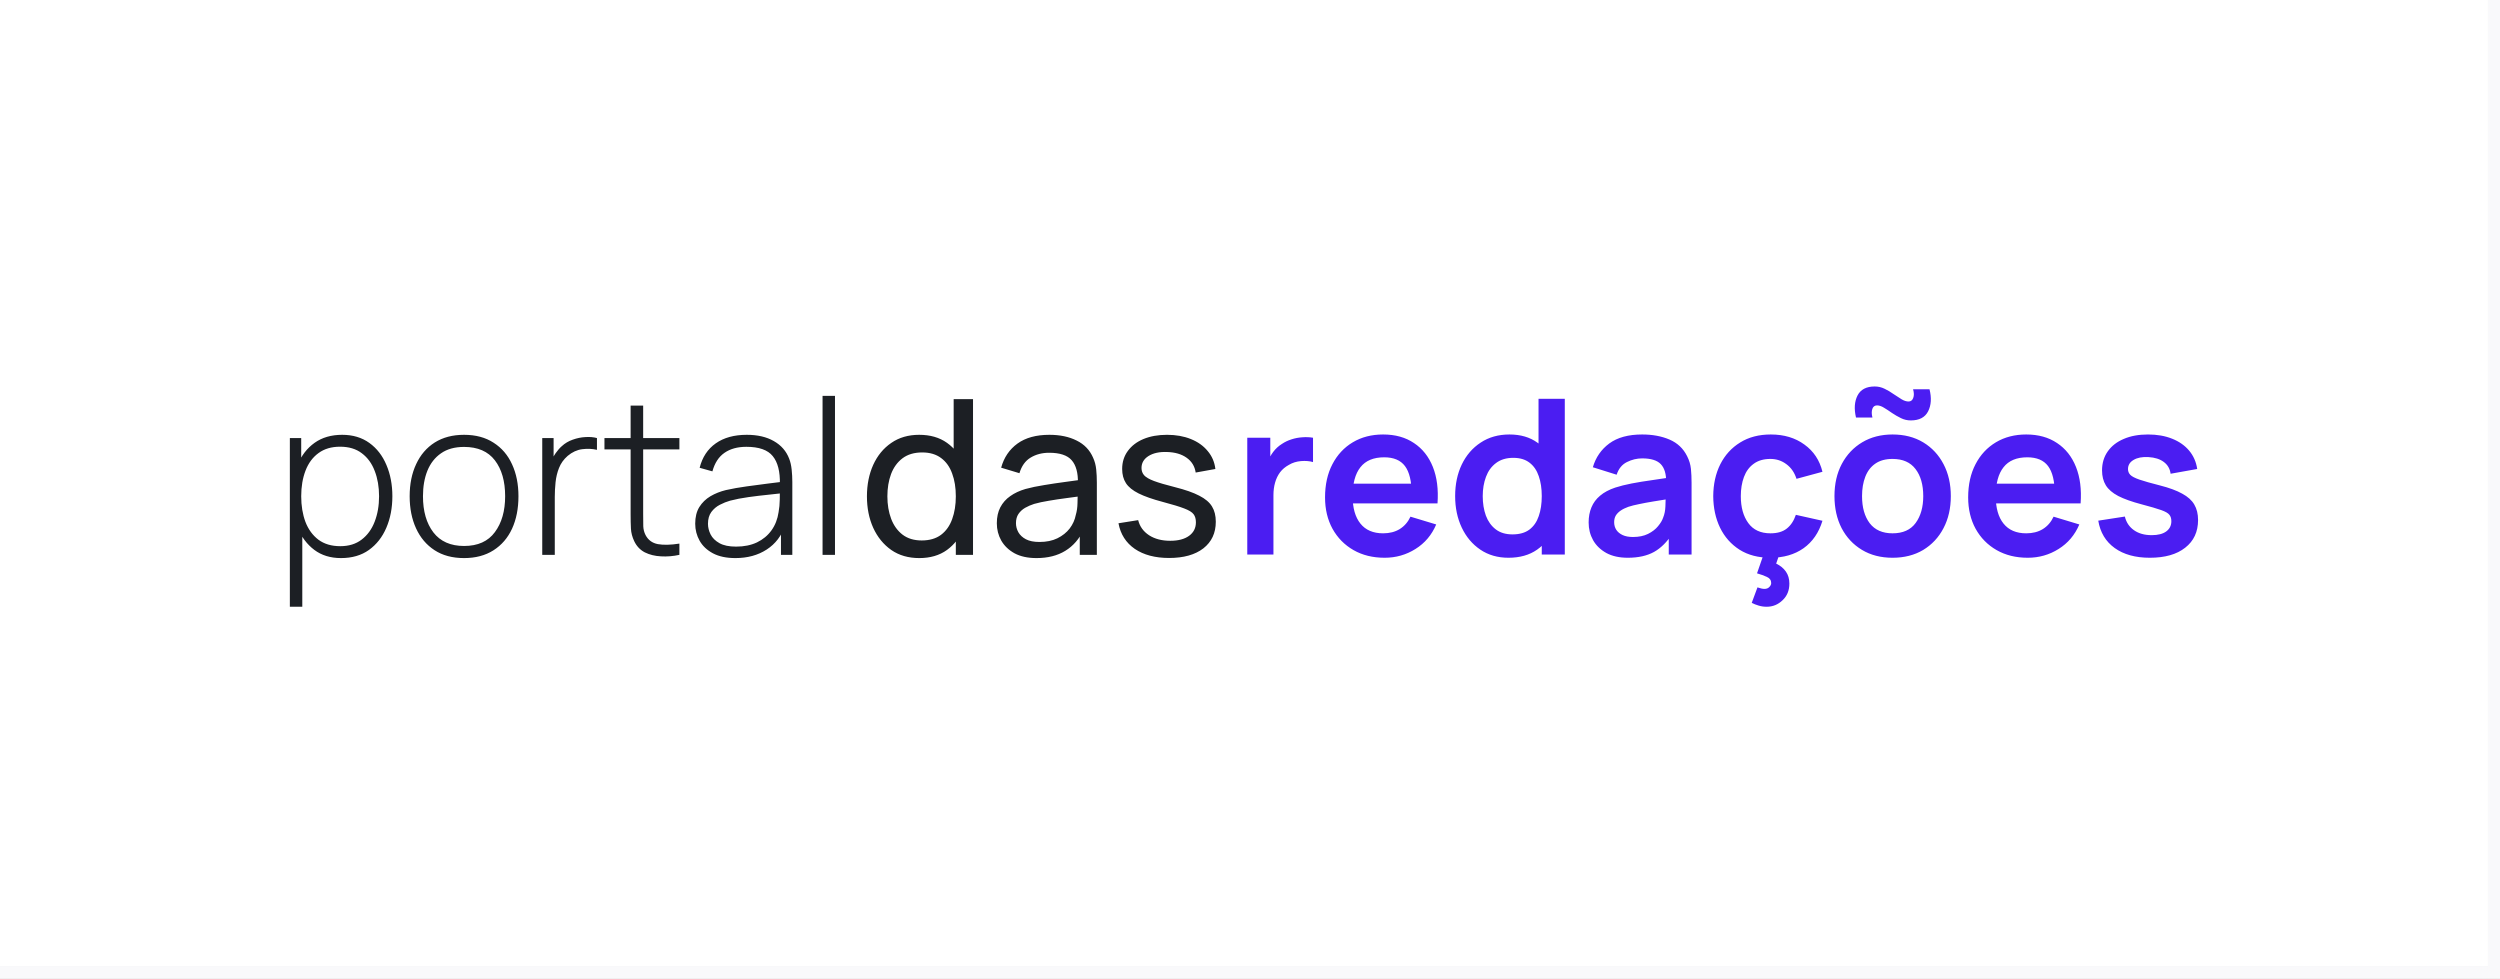
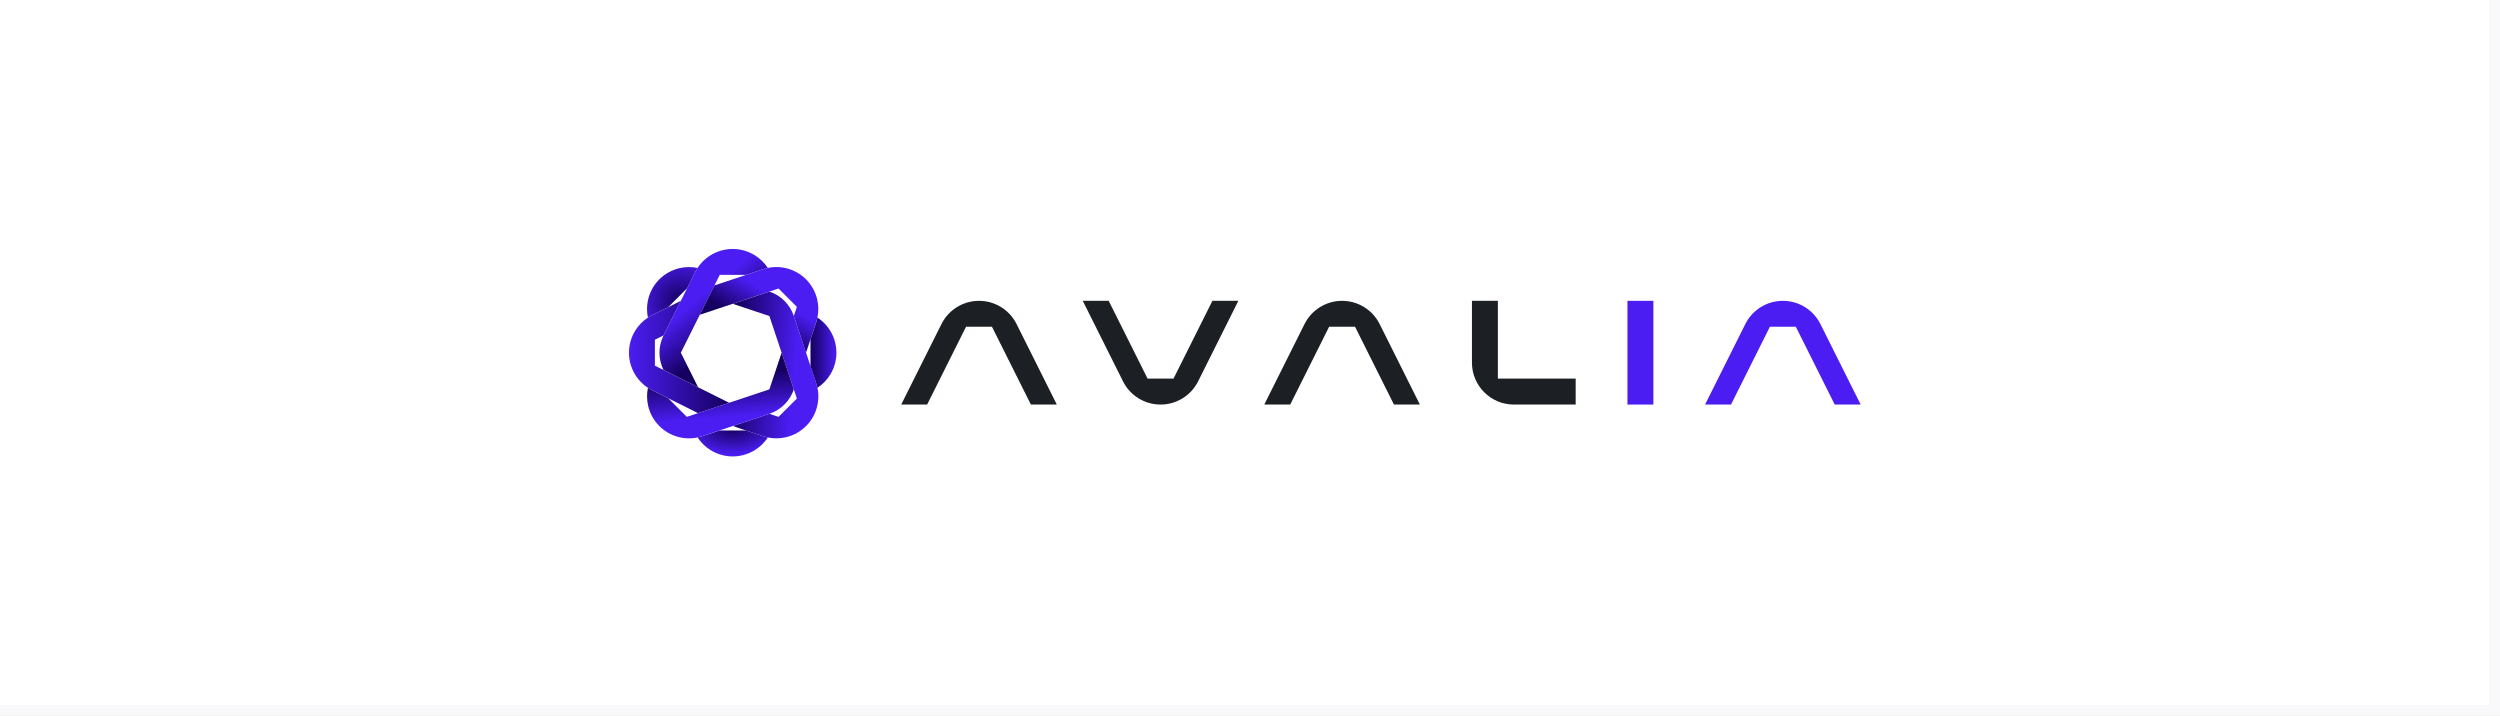
- <svg xmlns="http://www.w3.org/2000/svg" width="207" height="81" viewBox="0 0 207 81" fill="none">
-   <mask id="path-1-outside-1_12_134" maskUnits="userSpaceOnUse" x="0" y="0" width="207" height="81" fill="black">
-     <rect fill="white" width="207" height="81" />
-     <path d="M0 0H206V80H0V0Z" />
+ <svg xmlns="http://www.w3.org/2000/svg" width="241" height="69" viewBox="0 0 241 69" fill="none">
+   <mask id="path-1-outside-1_1231_3020" maskUnits="userSpaceOnUse" x="0" y="0" width="241" height="69" fill="black">
+     <rect fill="white" width="241" height="69" />
+     <path d="M0 0H240V68H0V0Z" />
  </mask>
-   <path d="M0 0H206V80H0V0Z" fill="white" />
-   <g clip-path="url(#clip0_12_134)">
-     <path d="M28.235 46.209C27.364 46.209 26.626 45.983 26.023 45.529C25.421 45.075 24.961 44.463 24.645 43.693C24.328 42.923 24.17 42.055 24.17 41.088C24.17 40.115 24.328 39.246 24.645 38.482C24.961 37.712 25.43 37.106 26.05 36.665C26.671 36.223 27.432 36.002 28.334 36.002C29.211 36.002 29.96 36.226 30.581 36.674C31.202 37.121 31.673 37.73 31.996 38.5C32.324 39.27 32.488 40.133 32.488 41.088C32.488 42.055 32.321 42.926 31.987 43.702C31.658 44.472 31.178 45.084 30.545 45.538C29.918 45.986 29.148 46.209 28.235 46.209ZM24 50.239V36.271H24.94V43.72H25.03V50.239H24ZM28.172 45.224C28.883 45.224 29.474 45.042 29.945 44.678C30.423 44.314 30.781 43.822 31.02 43.201C31.264 42.574 31.387 41.87 31.387 41.088C31.387 40.312 31.267 39.617 31.029 39.002C30.796 38.381 30.441 37.892 29.963 37.533C29.492 37.169 28.889 36.987 28.154 36.987C27.444 36.987 26.85 37.163 26.373 37.515C25.895 37.862 25.537 38.345 25.298 38.966C25.059 39.587 24.94 40.294 24.94 41.088C24.94 41.876 25.056 42.583 25.289 43.21C25.528 43.831 25.886 44.323 26.364 44.687C26.847 45.045 27.45 45.224 28.172 45.224ZM38.424 46.209C37.463 46.209 36.648 45.992 35.98 45.556C35.311 45.12 34.801 44.517 34.449 43.747C34.096 42.977 33.92 42.091 33.92 41.088C33.92 40.079 34.099 39.193 34.458 38.429C34.816 37.659 35.329 37.062 35.998 36.638C36.672 36.214 37.481 36.002 38.424 36.002C39.385 36.002 40.2 36.22 40.868 36.656C41.543 37.086 42.053 37.683 42.399 38.447C42.752 39.211 42.928 40.091 42.928 41.088C42.928 42.109 42.752 43.004 42.399 43.774C42.047 44.538 41.534 45.135 40.859 45.565C40.185 45.995 39.373 46.209 38.424 46.209ZM38.424 45.207C39.564 45.207 40.415 44.825 40.976 44.06C41.543 43.297 41.826 42.306 41.826 41.088C41.826 39.846 41.543 38.855 40.976 38.115C40.409 37.375 39.558 37.005 38.424 37.005C37.654 37.005 37.018 37.181 36.517 37.533C36.016 37.88 35.639 38.36 35.389 38.975C35.144 39.584 35.022 40.288 35.022 41.088C35.022 42.33 35.308 43.326 35.881 44.078C36.46 44.831 37.308 45.207 38.424 45.207ZM44.898 45.941V36.271H45.838V38.59L45.605 38.285C45.712 38.011 45.847 37.757 46.008 37.524C46.175 37.286 46.345 37.092 46.518 36.942C46.775 36.704 47.076 36.525 47.422 36.405C47.769 36.28 48.118 36.208 48.47 36.19C48.822 36.166 49.142 36.193 49.428 36.271V37.247C49.046 37.157 48.64 37.139 48.21 37.193C47.781 37.247 47.378 37.432 47.002 37.748C46.673 38.035 46.435 38.369 46.285 38.751C46.136 39.127 46.041 39.524 45.999 39.942C45.957 40.354 45.936 40.757 45.936 41.151V45.941H44.898ZM56.254 45.941C55.74 46.054 55.233 46.096 54.731 46.066C54.23 46.042 53.782 45.932 53.389 45.735C53.001 45.532 52.708 45.221 52.511 44.804C52.35 44.463 52.26 44.12 52.242 43.774C52.224 43.428 52.215 43.031 52.215 42.583V33.585H53.254V42.565C53.254 42.971 53.257 43.308 53.263 43.577C53.275 43.84 53.338 44.081 53.451 44.302C53.666 44.714 54.006 44.965 54.472 45.054C54.937 45.138 55.531 45.123 56.254 45.01V45.941ZM50.049 37.211V36.271H56.254V37.211H50.049ZM60.894 46.209C60.148 46.209 59.527 46.078 59.032 45.815C58.542 45.553 58.175 45.207 57.931 44.777C57.686 44.341 57.563 43.87 57.563 43.362C57.563 42.813 57.677 42.353 57.904 41.983C58.136 41.613 58.444 41.315 58.826 41.088C59.214 40.861 59.641 40.691 60.106 40.578C60.638 40.458 61.211 40.357 61.825 40.273C62.44 40.184 63.025 40.106 63.58 40.04C64.141 39.975 64.598 39.918 64.95 39.87L64.574 40.094C64.598 39.05 64.401 38.273 63.983 37.766C63.571 37.253 62.843 36.996 61.798 36.996C61.064 36.996 60.459 37.163 59.981 37.498C59.509 37.826 59.178 38.336 58.987 39.029L57.931 38.733C58.151 37.856 58.596 37.181 59.265 36.71C59.933 36.238 60.79 36.002 61.834 36.002C62.724 36.002 63.47 36.175 64.073 36.522C64.682 36.868 65.105 37.354 65.344 37.981C65.446 38.238 65.514 38.539 65.55 38.885C65.586 39.226 65.604 39.569 65.604 39.915V45.941H64.664V43.398L65.013 43.487C64.72 44.359 64.21 45.031 63.482 45.502C62.754 45.974 61.891 46.209 60.894 46.209ZM60.948 45.26C61.605 45.26 62.181 45.144 62.676 44.911C63.171 44.672 63.571 44.341 63.876 43.917C64.186 43.487 64.383 42.983 64.467 42.404C64.526 42.082 64.559 41.733 64.565 41.356C64.571 40.98 64.574 40.703 64.574 40.524L65.022 40.81C64.634 40.858 64.168 40.909 63.625 40.963C63.088 41.016 62.539 41.082 61.978 41.16C61.416 41.237 60.909 41.336 60.456 41.455C60.175 41.533 59.891 41.646 59.605 41.795C59.324 41.938 59.089 42.139 58.898 42.395C58.712 42.652 58.62 42.977 58.62 43.371C58.62 43.664 58.692 43.956 58.835 44.248C58.984 44.541 59.229 44.783 59.569 44.974C59.909 45.165 60.369 45.26 60.948 45.26ZM68.108 45.941V32.779H69.137V45.941H68.108ZM76.116 46.209C75.215 46.209 74.442 45.986 73.797 45.538C73.152 45.084 72.654 44.472 72.302 43.702C71.956 42.932 71.782 42.064 71.782 41.097C71.782 40.13 71.956 39.261 72.302 38.491C72.654 37.721 73.152 37.115 73.797 36.674C74.442 36.226 75.212 36.002 76.107 36.002C77.02 36.002 77.787 36.223 78.408 36.665C79.029 37.106 79.498 37.712 79.814 38.482C80.136 39.252 80.297 40.124 80.297 41.097C80.297 42.058 80.136 42.926 79.814 43.702C79.498 44.472 79.029 45.084 78.408 45.538C77.787 45.986 77.023 46.209 76.116 46.209ZM76.313 44.75C76.964 44.75 77.498 44.595 77.916 44.284C78.334 43.968 78.641 43.535 78.838 42.986C79.041 42.431 79.142 41.801 79.142 41.097C79.142 40.381 79.041 39.751 78.838 39.208C78.641 38.658 78.337 38.232 77.925 37.927C77.513 37.617 76.99 37.462 76.358 37.462C75.701 37.462 75.158 37.623 74.728 37.945C74.304 38.267 73.988 38.703 73.779 39.252C73.576 39.802 73.475 40.416 73.475 41.097C73.475 41.783 73.579 42.404 73.788 42.959C73.997 43.508 74.31 43.944 74.728 44.267C75.152 44.589 75.68 44.75 76.313 44.75ZM79.142 45.941V38.823H78.963V33.048H80.566V45.941H79.142ZM85.823 46.209C85.101 46.209 84.495 46.078 84.006 45.815C83.522 45.547 83.155 45.195 82.904 44.759C82.66 44.323 82.537 43.846 82.537 43.326C82.537 42.819 82.633 42.38 82.824 42.01C83.021 41.634 83.295 41.324 83.648 41.079C84 40.828 84.421 40.631 84.91 40.488C85.37 40.363 85.883 40.255 86.45 40.166C87.023 40.07 87.602 39.984 88.187 39.906C88.772 39.828 89.318 39.754 89.826 39.682L89.252 40.014C89.27 39.154 89.097 38.518 88.733 38.106C88.375 37.694 87.754 37.489 86.871 37.489C86.286 37.489 85.773 37.623 85.331 37.892C84.895 38.154 84.588 38.584 84.409 39.181L82.895 38.724C83.128 37.877 83.579 37.211 84.248 36.727C84.916 36.244 85.796 36.002 86.889 36.002C87.766 36.002 88.518 36.16 89.145 36.477C89.778 36.787 90.231 37.259 90.506 37.892C90.643 38.19 90.73 38.515 90.766 38.867C90.802 39.214 90.819 39.578 90.819 39.96V45.941H89.405V43.622L89.736 43.837C89.372 44.619 88.862 45.21 88.205 45.609C87.554 46.009 86.76 46.209 85.823 46.209ZM86.065 44.875C86.638 44.875 87.133 44.774 87.551 44.571C87.975 44.362 88.315 44.09 88.572 43.756C88.829 43.416 88.996 43.046 89.073 42.646C89.163 42.347 89.211 42.016 89.217 41.652C89.229 41.282 89.235 40.998 89.235 40.801L89.79 41.043C89.27 41.115 88.76 41.183 88.259 41.249C87.757 41.315 87.283 41.386 86.835 41.464C86.387 41.536 85.984 41.622 85.626 41.724C85.364 41.807 85.116 41.915 84.883 42.046C84.656 42.177 84.471 42.347 84.328 42.556C84.191 42.759 84.122 43.013 84.122 43.317C84.122 43.58 84.188 43.831 84.319 44.069C84.456 44.308 84.665 44.502 84.946 44.651C85.232 44.801 85.605 44.875 86.065 44.875ZM96.8 46.2C95.648 46.2 94.702 45.95 93.962 45.448C93.228 44.941 92.777 44.234 92.61 43.326L94.24 43.067C94.371 43.592 94.672 44.01 95.144 44.32C95.616 44.625 96.201 44.777 96.899 44.777C97.561 44.777 98.081 44.639 98.457 44.365C98.833 44.09 99.021 43.717 99.021 43.246C99.021 42.971 98.958 42.75 98.833 42.583C98.708 42.41 98.448 42.249 98.054 42.1C97.666 41.95 97.078 41.771 96.29 41.562C95.436 41.336 94.765 41.1 94.275 40.855C93.786 40.61 93.437 40.327 93.228 40.005C93.019 39.682 92.915 39.291 92.915 38.832C92.915 38.264 93.07 37.769 93.38 37.345C93.691 36.916 94.123 36.584 94.678 36.352C95.24 36.119 95.89 36.002 96.63 36.002C97.365 36.002 98.021 36.119 98.6 36.352C99.179 36.584 99.645 36.916 99.997 37.345C100.355 37.769 100.567 38.264 100.633 38.832L99.003 39.127C98.925 38.608 98.675 38.199 98.251 37.9C97.833 37.602 97.293 37.444 96.63 37.426C96.004 37.402 95.493 37.512 95.099 37.757C94.711 38.002 94.517 38.333 94.517 38.751C94.517 38.984 94.589 39.184 94.732 39.351C94.881 39.518 95.153 39.676 95.547 39.825C95.947 39.975 96.526 40.145 97.284 40.336C98.138 40.551 98.809 40.786 99.299 41.043C99.794 41.294 100.146 41.592 100.355 41.938C100.564 42.279 100.668 42.7 100.668 43.201C100.668 44.132 100.325 44.866 99.639 45.404C98.952 45.935 98.006 46.2 96.8 46.2Z" fill="#1C1F24" />
-     <path d="M103.274 45.914V36.244H105.181V38.599L104.948 38.294C105.068 37.972 105.226 37.68 105.423 37.417C105.626 37.148 105.867 36.928 106.148 36.754C106.387 36.593 106.649 36.468 106.936 36.378C107.228 36.283 107.527 36.226 107.831 36.208C108.136 36.184 108.431 36.196 108.718 36.244V38.259C108.431 38.175 108.1 38.148 107.724 38.178C107.354 38.208 107.019 38.312 106.721 38.491C106.422 38.653 106.178 38.858 105.987 39.109C105.802 39.36 105.664 39.646 105.575 39.969C105.485 40.285 105.441 40.628 105.441 40.998V45.914H103.274ZM114.648 46.182C113.669 46.182 112.809 45.971 112.069 45.547C111.329 45.123 110.75 44.535 110.332 43.783C109.92 43.031 109.714 42.165 109.714 41.186C109.714 40.13 109.917 39.214 110.323 38.438C110.729 37.656 111.293 37.05 112.015 36.62C112.737 36.19 113.573 35.975 114.522 35.975C115.525 35.975 116.376 36.211 117.074 36.683C117.778 37.148 118.301 37.808 118.641 38.661C118.981 39.515 119.109 40.521 119.026 41.679H116.886V40.891C116.88 39.84 116.695 39.073 116.331 38.59C115.967 38.106 115.394 37.865 114.612 37.865C113.728 37.865 113.072 38.139 112.642 38.688C112.212 39.231 111.997 40.028 111.997 41.079C111.997 42.058 112.212 42.816 112.642 43.353C113.072 43.89 113.698 44.159 114.522 44.159C115.053 44.159 115.51 44.043 115.892 43.81C116.28 43.571 116.579 43.228 116.787 42.78L118.918 43.425C118.548 44.296 117.975 44.974 117.199 45.457C116.429 45.941 115.579 46.182 114.648 46.182ZM111.317 41.679V40.049H117.969V41.679H111.317ZM124.901 46.182C124.011 46.182 123.235 45.959 122.573 45.511C121.91 45.063 121.397 44.455 121.033 43.684C120.669 42.914 120.486 42.046 120.486 41.079C120.486 40.1 120.669 39.229 121.033 38.465C121.403 37.694 121.925 37.089 122.6 36.647C123.274 36.199 124.068 35.975 124.981 35.975C125.9 35.975 126.67 36.199 127.291 36.647C127.918 37.089 128.393 37.694 128.715 38.465C129.037 39.234 129.198 40.106 129.198 41.079C129.198 42.04 129.037 42.908 128.715 43.684C128.393 44.455 127.912 45.063 127.273 45.511C126.635 45.959 125.844 46.182 124.901 46.182ZM125.232 44.248C125.811 44.248 126.276 44.117 126.629 43.855C126.987 43.586 127.246 43.213 127.408 42.735C127.575 42.258 127.658 41.706 127.658 41.079C127.658 40.446 127.575 39.894 127.408 39.422C127.246 38.945 126.993 38.575 126.647 38.312C126.3 38.044 125.853 37.909 125.304 37.909C124.725 37.909 124.247 38.053 123.871 38.339C123.495 38.62 123.217 39.002 123.038 39.485C122.859 39.963 122.77 40.494 122.77 41.079C122.77 41.67 122.856 42.207 123.029 42.691C123.208 43.168 123.48 43.547 123.844 43.828C124.208 44.108 124.671 44.248 125.232 44.248ZM127.658 45.914V39.127H127.39V33.021H129.565V45.914H127.658ZM134.78 46.182C134.081 46.182 133.49 46.051 133.007 45.789C132.523 45.52 132.156 45.165 131.906 44.723C131.661 44.281 131.539 43.795 131.539 43.264C131.539 42.798 131.616 42.38 131.771 42.01C131.927 41.634 132.165 41.312 132.488 41.043C132.81 40.769 133.228 40.545 133.741 40.372C134.129 40.246 134.583 40.133 135.102 40.031C135.627 39.93 136.194 39.837 136.803 39.754C137.418 39.664 138.06 39.569 138.728 39.467L137.958 39.906C137.964 39.237 137.815 38.745 137.511 38.429C137.206 38.112 136.693 37.954 135.971 37.954C135.535 37.954 135.114 38.056 134.708 38.259C134.302 38.462 134.019 38.811 133.858 39.306L131.888 38.688C132.127 37.871 132.58 37.214 133.249 36.719C133.923 36.223 134.831 35.975 135.971 35.975C136.83 35.975 137.585 36.116 138.236 36.396C138.892 36.677 139.379 37.136 139.695 37.775C139.868 38.115 139.973 38.465 140.009 38.823C140.045 39.175 140.062 39.56 140.062 39.978V45.914H138.173V43.819L138.487 44.159C138.051 44.857 137.54 45.371 136.956 45.699C136.377 46.021 135.651 46.182 134.78 46.182ZM135.21 44.463C135.699 44.463 136.117 44.377 136.463 44.204C136.809 44.031 137.084 43.819 137.287 43.568C137.496 43.317 137.636 43.082 137.708 42.861C137.821 42.586 137.884 42.273 137.896 41.921C137.914 41.562 137.923 41.273 137.923 41.052L138.585 41.249C137.934 41.351 137.376 41.44 136.911 41.518C136.445 41.595 136.045 41.67 135.711 41.742C135.377 41.807 135.081 41.882 134.825 41.965C134.574 42.055 134.362 42.159 134.189 42.279C134.016 42.398 133.881 42.535 133.786 42.691C133.696 42.846 133.652 43.028 133.652 43.237C133.652 43.476 133.711 43.688 133.831 43.873C133.95 44.052 134.123 44.195 134.35 44.302C134.583 44.41 134.869 44.463 135.21 44.463ZM146.279 50.239C146.041 50.239 145.817 50.206 145.608 50.14C145.405 50.08 145.217 50.006 145.044 49.916L145.518 48.636C145.763 48.719 145.954 48.761 146.091 48.761C146.27 48.761 146.408 48.707 146.503 48.6C146.605 48.498 146.655 48.391 146.655 48.278C146.655 48.045 146.536 47.875 146.297 47.767C146.064 47.66 145.793 47.561 145.482 47.472L146.118 45.636L147.425 45.627L147.067 46.666C147.413 46.833 147.682 47.054 147.873 47.329C148.064 47.603 148.16 47.934 148.16 48.322C148.16 48.889 147.972 49.349 147.595 49.701C147.225 50.059 146.787 50.239 146.279 50.239ZM146.593 46.182C145.596 46.182 144.745 45.962 144.041 45.52C143.337 45.072 142.796 44.463 142.42 43.693C142.05 42.923 141.862 42.052 141.856 41.079C141.862 40.088 142.056 39.211 142.438 38.447C142.826 37.677 143.375 37.074 144.086 36.638C144.796 36.196 145.641 35.975 146.62 35.975C147.718 35.975 148.646 36.253 149.404 36.808C150.168 37.357 150.667 38.109 150.899 39.064L148.75 39.646C148.583 39.127 148.306 38.724 147.918 38.438C147.53 38.145 147.088 37.999 146.593 37.999C146.032 37.999 145.569 38.133 145.205 38.402C144.841 38.664 144.572 39.029 144.399 39.494C144.226 39.96 144.139 40.488 144.139 41.079C144.139 41.998 144.345 42.741 144.757 43.308C145.169 43.876 145.781 44.159 146.593 44.159C147.166 44.159 147.616 44.028 147.945 43.765C148.279 43.502 148.53 43.123 148.697 42.628L150.899 43.12C150.601 44.105 150.079 44.863 149.332 45.395C148.586 45.92 147.673 46.182 146.593 46.182ZM158.215 34.811C157.929 34.811 157.657 34.749 157.401 34.623C157.144 34.498 156.896 34.355 156.657 34.194C156.419 34.026 156.195 33.88 155.986 33.755C155.783 33.63 155.595 33.567 155.422 33.567C155.225 33.567 155.093 33.665 155.028 33.862C154.962 34.053 154.965 34.289 155.037 34.57H153.676C153.509 33.853 153.55 33.248 153.801 32.752C154.058 32.251 154.532 32 155.225 32C155.511 32 155.783 32.063 156.04 32.188C156.302 32.313 156.55 32.46 156.783 32.627C157.021 32.788 157.242 32.931 157.445 33.056C157.654 33.182 157.848 33.245 158.027 33.245C158.212 33.245 158.341 33.149 158.412 32.958C158.49 32.761 158.487 32.519 158.403 32.233H159.764C159.943 32.943 159.905 33.552 159.648 34.059C159.391 34.561 158.914 34.811 158.215 34.811ZM156.702 46.182C155.735 46.182 154.891 45.965 154.168 45.529C153.446 45.093 152.885 44.493 152.485 43.729C152.091 42.959 151.894 42.076 151.894 41.079C151.894 40.064 152.097 39.175 152.503 38.411C152.909 37.647 153.473 37.05 154.195 36.62C154.917 36.19 155.753 35.975 156.702 35.975C157.675 35.975 158.523 36.193 159.245 36.629C159.967 37.065 160.528 37.668 160.928 38.438C161.328 39.202 161.528 40.082 161.528 41.079C161.528 42.082 161.325 42.968 160.919 43.738C160.519 44.502 159.958 45.102 159.236 45.538C158.514 45.968 157.669 46.182 156.702 46.182ZM156.702 44.159C157.562 44.159 158.2 43.873 158.618 43.3C159.036 42.726 159.245 41.986 159.245 41.079C159.245 40.142 159.033 39.396 158.609 38.841C158.185 38.279 157.55 37.999 156.702 37.999C156.123 37.999 155.646 38.13 155.27 38.393C154.899 38.65 154.625 39.011 154.446 39.476C154.267 39.936 154.177 40.47 154.177 41.079C154.177 42.016 154.389 42.765 154.813 43.326C155.243 43.881 155.872 44.159 156.702 44.159ZM167.897 46.182C166.918 46.182 166.059 45.971 165.318 45.547C164.578 45.123 163.999 44.535 163.581 43.783C163.17 43.031 162.964 42.165 162.964 41.186C162.964 40.13 163.167 39.214 163.573 38.438C163.978 37.656 164.543 37.05 165.265 36.62C165.987 36.19 166.823 35.975 167.772 35.975C168.775 35.975 169.625 36.211 170.324 36.683C171.028 37.148 171.55 37.808 171.89 38.661C172.231 39.515 172.359 40.521 172.275 41.679H170.136V40.891C170.13 39.84 169.945 39.073 169.58 38.59C169.216 38.106 168.643 37.865 167.861 37.865C166.978 37.865 166.321 38.139 165.892 38.688C165.462 39.231 165.247 40.028 165.247 41.079C165.247 42.058 165.462 42.816 165.892 43.353C166.321 43.89 166.948 44.159 167.772 44.159C168.303 44.159 168.76 44.043 169.142 43.81C169.53 43.571 169.828 43.228 170.037 42.78L172.168 43.425C171.798 44.296 171.225 44.974 170.449 45.457C169.679 45.941 168.828 46.182 167.897 46.182ZM164.566 41.679V40.049H171.219V41.679H164.566ZM178.007 46.182C176.813 46.182 175.843 45.914 175.097 45.377C174.351 44.84 173.897 44.084 173.736 43.111L175.939 42.771C176.052 43.249 176.303 43.625 176.69 43.899C177.078 44.174 177.568 44.311 178.159 44.311C178.678 44.311 179.078 44.21 179.359 44.007C179.645 43.798 179.788 43.514 179.788 43.156C179.788 42.935 179.735 42.759 179.627 42.628C179.526 42.491 179.299 42.359 178.947 42.234C178.595 42.109 178.054 41.95 177.326 41.759C176.515 41.545 175.87 41.315 175.392 41.07C174.915 40.819 174.572 40.524 174.363 40.184C174.154 39.843 174.049 39.431 174.049 38.948C174.049 38.345 174.208 37.82 174.524 37.372C174.84 36.925 175.282 36.581 175.849 36.343C176.416 36.098 177.084 35.975 177.854 35.975C178.607 35.975 179.272 36.092 179.851 36.325C180.436 36.557 180.908 36.889 181.266 37.318C181.624 37.748 181.845 38.253 181.928 38.832L179.726 39.226C179.672 38.814 179.484 38.488 179.162 38.25C178.845 38.011 178.422 37.877 177.89 37.847C177.383 37.817 176.974 37.895 176.664 38.08C176.353 38.259 176.198 38.512 176.198 38.841C176.198 39.026 176.261 39.184 176.386 39.315C176.512 39.446 176.762 39.578 177.138 39.709C177.52 39.84 178.087 40.002 178.839 40.193C179.609 40.389 180.224 40.616 180.684 40.873C181.149 41.124 181.484 41.425 181.687 41.777C181.896 42.13 182 42.556 182 43.058C182 44.031 181.645 44.795 180.934 45.35C180.23 45.905 179.254 46.182 178.007 46.182Z" fill="#4B1DF2" />
+   <path d="M0 0H240V68H0V0Z" fill="white" />
+   <g clip-path="url(#clip0_1231_3020)">
+     <path d="M73.563 42.047L71.888 41.489L71.882 41.5H69.382L69.376 41.489L67.7 42.047C67.55 42.097 67.399 42.138 67.248 42.17C67.576 42.672 68.007 43.087 68.506 43.396C69.133 43.783 69.867 44 70.633 44C72.007 44 73.276 43.303 74.017 42.17C73.865 42.138 73.713 42.097 73.564 42.047H73.563Z" fill="url(#paint0_radial_1231_3020)" />
+     <path d="M74.016 25.829C73.864 25.861 73.713 25.902 73.563 25.952L71.888 26.511L71.882 26.5H69.382L67.298 30.667L66.49 32.283L65.803 33.657L65.632 34L65.803 34.343L66.49 35.717L67.298 37.333L63.965 35.667C63.44 34.617 63.44 33.383 63.965 32.333L64.419 31.426L64.803 30.657L65.632 29L65.875 28.514L66.223 27.816L67.013 26.236C67.084 26.095 67.162 25.959 67.247 25.829C67.988 24.697 69.257 24 70.632 24C71.397 24 72.131 24.217 72.758 24.604C73.257 24.913 73.688 25.328 74.017 25.829H74.016Z" fill="url(#paint1_linear_1231_3020)" />
+     <path d="M65.492 25.852C64.773 26.023 64.102 26.387 63.56 26.929C62.588 27.901 62.184 29.291 62.461 30.616C62.591 30.531 62.727 30.453 62.867 30.383L64.448 29.593L64.444 29.581L65.328 28.697L66.212 27.813L66.223 27.817L67.013 26.237C67.084 26.096 67.162 25.96 67.247 25.83C66.66 25.707 66.061 25.718 65.491 25.852H65.492Z" fill="url(#paint2_radial_1231_3020)" />
+     <path d="M77.703 41.071C77.162 41.612 76.49 41.977 75.772 42.148C75.202 42.282 74.603 42.292 74.016 42.17C73.864 42.138 73.713 42.097 73.563 42.047L71.888 41.489L71.147 41.242L70.657 41.062L72.389 40.485L73.206 40.212L74.168 39.892L75.04 40.182L75.052 40.187L76.819 38.419L76.816 38.407L76.525 37.535L76.461 37.343L76.102 36.265L75.461 34.343L75.346 33.999L74.774 32.282L74.289 30.828L74.168 30.463L73.804 30.343L72.349 29.858L70.633 29.286L70.976 29.171L72.898 28.53L73.976 28.171L74.168 28.107C75.281 28.477 76.154 29.351 76.525 30.463L76.846 31.426L77.118 32.242L77.876 34.515L78.123 35.256L78.682 36.932C78.732 37.082 78.773 37.233 78.804 37.384C79.081 38.709 78.677 40.099 77.705 41.071H77.703Z" fill="url(#paint3_linear_1231_3020)" />
+     <path d="M78.802 30.615C78.771 30.767 78.73 30.918 78.68 31.068L78.121 32.744L78.132 32.75V35.25L78.121 35.256L78.68 36.932C78.73 37.082 78.771 37.233 78.802 37.384C79.304 37.056 79.72 36.625 80.028 36.126C80.415 35.498 80.632 34.765 80.632 33.999C80.632 32.625 79.935 31.356 78.802 30.614V30.615Z" fill="url(#paint4_linear_1231_3020)" />
+     <path d="M70.288 38.828L67.288 39.828L65.632 39L65.146 38.757L64.447 38.408L62.867 37.617C62.727 37.547 62.591 37.469 62.461 37.384C61.328 36.643 60.632 35.374 60.632 34C60.632 33.234 60.848 32.501 61.236 31.873C61.544 31.375 61.959 30.944 62.461 30.615C62.591 30.53 62.727 30.453 62.867 30.382L64.447 29.592L65.146 29.242L65.632 29L64.803 30.657L64.419 31.426L63.965 32.333L63.132 32.75V35.25L67.298 37.333L68.915 38.142L70.288 38.828Z" fill="url(#paint5_linear_1231_3020)" />
+     <path d="M78.802 30.615C78.771 30.767 78.73 30.918 78.68 31.068L78.121 32.744L77.874 33.485L77.702 34L77.117 32.242L76.844 31.426L76.523 30.464L76.814 29.592L76.817 29.58L75.934 28.696L75.05 27.812L75.038 27.816L74.166 28.107L73.973 28.171L72.896 28.53L70.973 29.171L70.63 29.286L68.913 29.858L67.458 30.343L68.872 27.514L71.145 26.757L71.886 26.51L73.562 25.951C73.712 25.901 73.862 25.86 74.014 25.828C75.339 25.552 76.729 25.956 77.701 26.927C78.242 27.469 78.607 28.141 78.777 28.859C78.912 29.429 78.922 30.028 78.8 30.614L78.802 30.615Z" fill="url(#paint6_linear_1231_3020)" />
+     <path d="M76.524 37.536C76.153 38.648 75.28 39.522 74.167 39.892L73.206 40.213L72.389 40.486L70.656 41.063L70.117 41.243L69.376 41.49L67.7 42.048C67.55 42.098 67.399 42.139 67.247 42.171C65.922 42.448 64.532 42.043 63.561 41.072C63.02 40.53 62.654 39.858 62.485 39.141C62.35 38.571 62.339 37.972 62.462 37.385C62.592 37.47 62.727 37.548 62.868 37.618L64.448 38.409L64.445 38.421L66.212 40.188L66.224 40.184L67.097 39.893L67.289 39.829L70.289 38.829L70.632 38.714L72.349 38.142L73.804 37.657L74.167 37.535L74.289 37.172L74.774 35.717L75.346 34L75.461 34.343L76.102 36.266L76.461 37.343L76.525 37.536H76.524Z" fill="url(#paint7_linear_1231_3020)" />
+     <path d="M86.877 39L90.759 31.236C91.444 29.866 92.845 29 94.377 29C95.91 29 97.31 29.866 97.996 31.236L101.877 39H99.377L95.627 31.5H93.127L89.377 39H86.877Z" fill="#1C1F24" />
+     <path d="M121.877 39L125.759 31.236C126.444 29.866 127.845 29 129.377 29C130.91 29 132.31 29.866 132.996 31.236L136.877 39H134.377L130.627 31.5H128.127L124.377 39H121.877Z" fill="#1C1F24" />
+     <path d="M164.368 39L168.25 31.236C168.935 29.866 170.336 29 171.868 29C173.401 29 174.801 29.866 175.487 31.236L179.368 39H176.868L173.118 31.5H170.618L166.868 39H164.368Z" fill="#4B1DF2" />
+     <path d="M104.377 29L108.259 36.764C108.944 38.134 110.345 39 111.877 39C113.41 39 114.81 38.134 115.496 36.764L119.377 29H116.877L113.127 36.5H110.627L106.877 29H104.377Z" fill="#1C1F24" />
+     <path d="M141.895 29V34.955C141.895 37.189 143.706 39 145.94 39H151.895V36.5H144.395V29H141.895Z" fill="#1C1F24" />
+     <path d="M159.386 29H156.886V39H159.386V29Z" fill="#4B1DF2" />
  </g>
-   <path d="M206 80V81H207V80H206ZM205 0V80H207V0H205ZM206 79H0V81H206V79Z" fill="#F9F9FB" mask="url(#path-1-outside-1_12_134)" />
+   <path d="M240 68V69H241V68H240ZM239 0V68H241V0H239ZM240 67H0V69H240V67Z" fill="#F9F9FB" mask="url(#path-1-outside-1_1231_3020)" />
  <defs>
-     <clipPath id="clip0_12_134">
-       <rect width="158" height="18.238" fill="white" transform="translate(24 32)" />
+     <radialGradient id="paint0_radial_1231_3020" cx="0" cy="0" r="1" gradientUnits="userSpaceOnUse" gradientTransform="translate(70.6317 41.3266) scale(4.60333 2.4858)">
+       <stop stop-color="#15005F" />
+       <stop offset="1" stop-color="#4B1DF2" />
+     </radialGradient>
+     <linearGradient id="paint1_linear_1231_3020" x1="70.243" y1="32.24" x2="67.357" y2="28.756" gradientUnits="userSpaceOnUse">
+       <stop stop-color="#15005F" />
+       <stop offset="1" stop-color="#4B1DF2" />
+     </linearGradient>
+     <radialGradient id="paint2_radial_1231_3020" cx="0" cy="0" r="1" gradientUnits="userSpaceOnUse" gradientTransform="translate(65.5575 29.0667) scale(4.37)">
+       <stop stop-color="#15005F" />
+       <stop offset="1" stop-color="#4B1DF2" />
+     </radialGradient>
+     <linearGradient id="paint3_linear_1231_3020" x1="70.552" y1="34.803" x2="76.64" y2="35.401" gradientUnits="userSpaceOnUse">
+       <stop stop-color="#15005F" />
+       <stop offset="1" stop-color="#4B1DF2" />
+     </linearGradient>
+     <linearGradient id="paint4_linear_1231_3020" x1="78.121" y1="34" x2="80.632" y2="34" gradientUnits="userSpaceOnUse">
+       <stop stop-color="#15005F" />
+       <stop offset="1" stop-color="#4B1DF2" />
+     </linearGradient>
+     <linearGradient id="paint5_linear_1231_3020" x1="60.632" y1="34.414" x2="70.288" y2="34.414" gradientUnits="userSpaceOnUse">
+       <stop stop-color="#4B1DF2" />
+       <stop offset="1" stop-color="#15005F" />
+     </linearGradient>
+     <linearGradient id="paint6_linear_1231_3020" x1="72.742" y1="31.643" x2="74.607" y2="28.617" gradientUnits="userSpaceOnUse">
+       <stop stop-color="#15005F" />
+       <stop offset="1" stop-color="#4B1DF2" />
+     </linearGradient>
+     <linearGradient id="paint7_linear_1231_3020" x1="69.295" y1="36.141" x2="69.647" y2="40.258" gradientUnits="userSpaceOnUse">
+       <stop stop-color="#15005F" />
+       <stop offset="1" stop-color="#4B1DF2" />
+     </linearGradient>
+     <clipPath id="clip0_1231_3020">
+       <rect width="118.737" height="20" fill="white" transform="translate(60.6316 24)" />
    </clipPath>
  </defs>
</svg>
